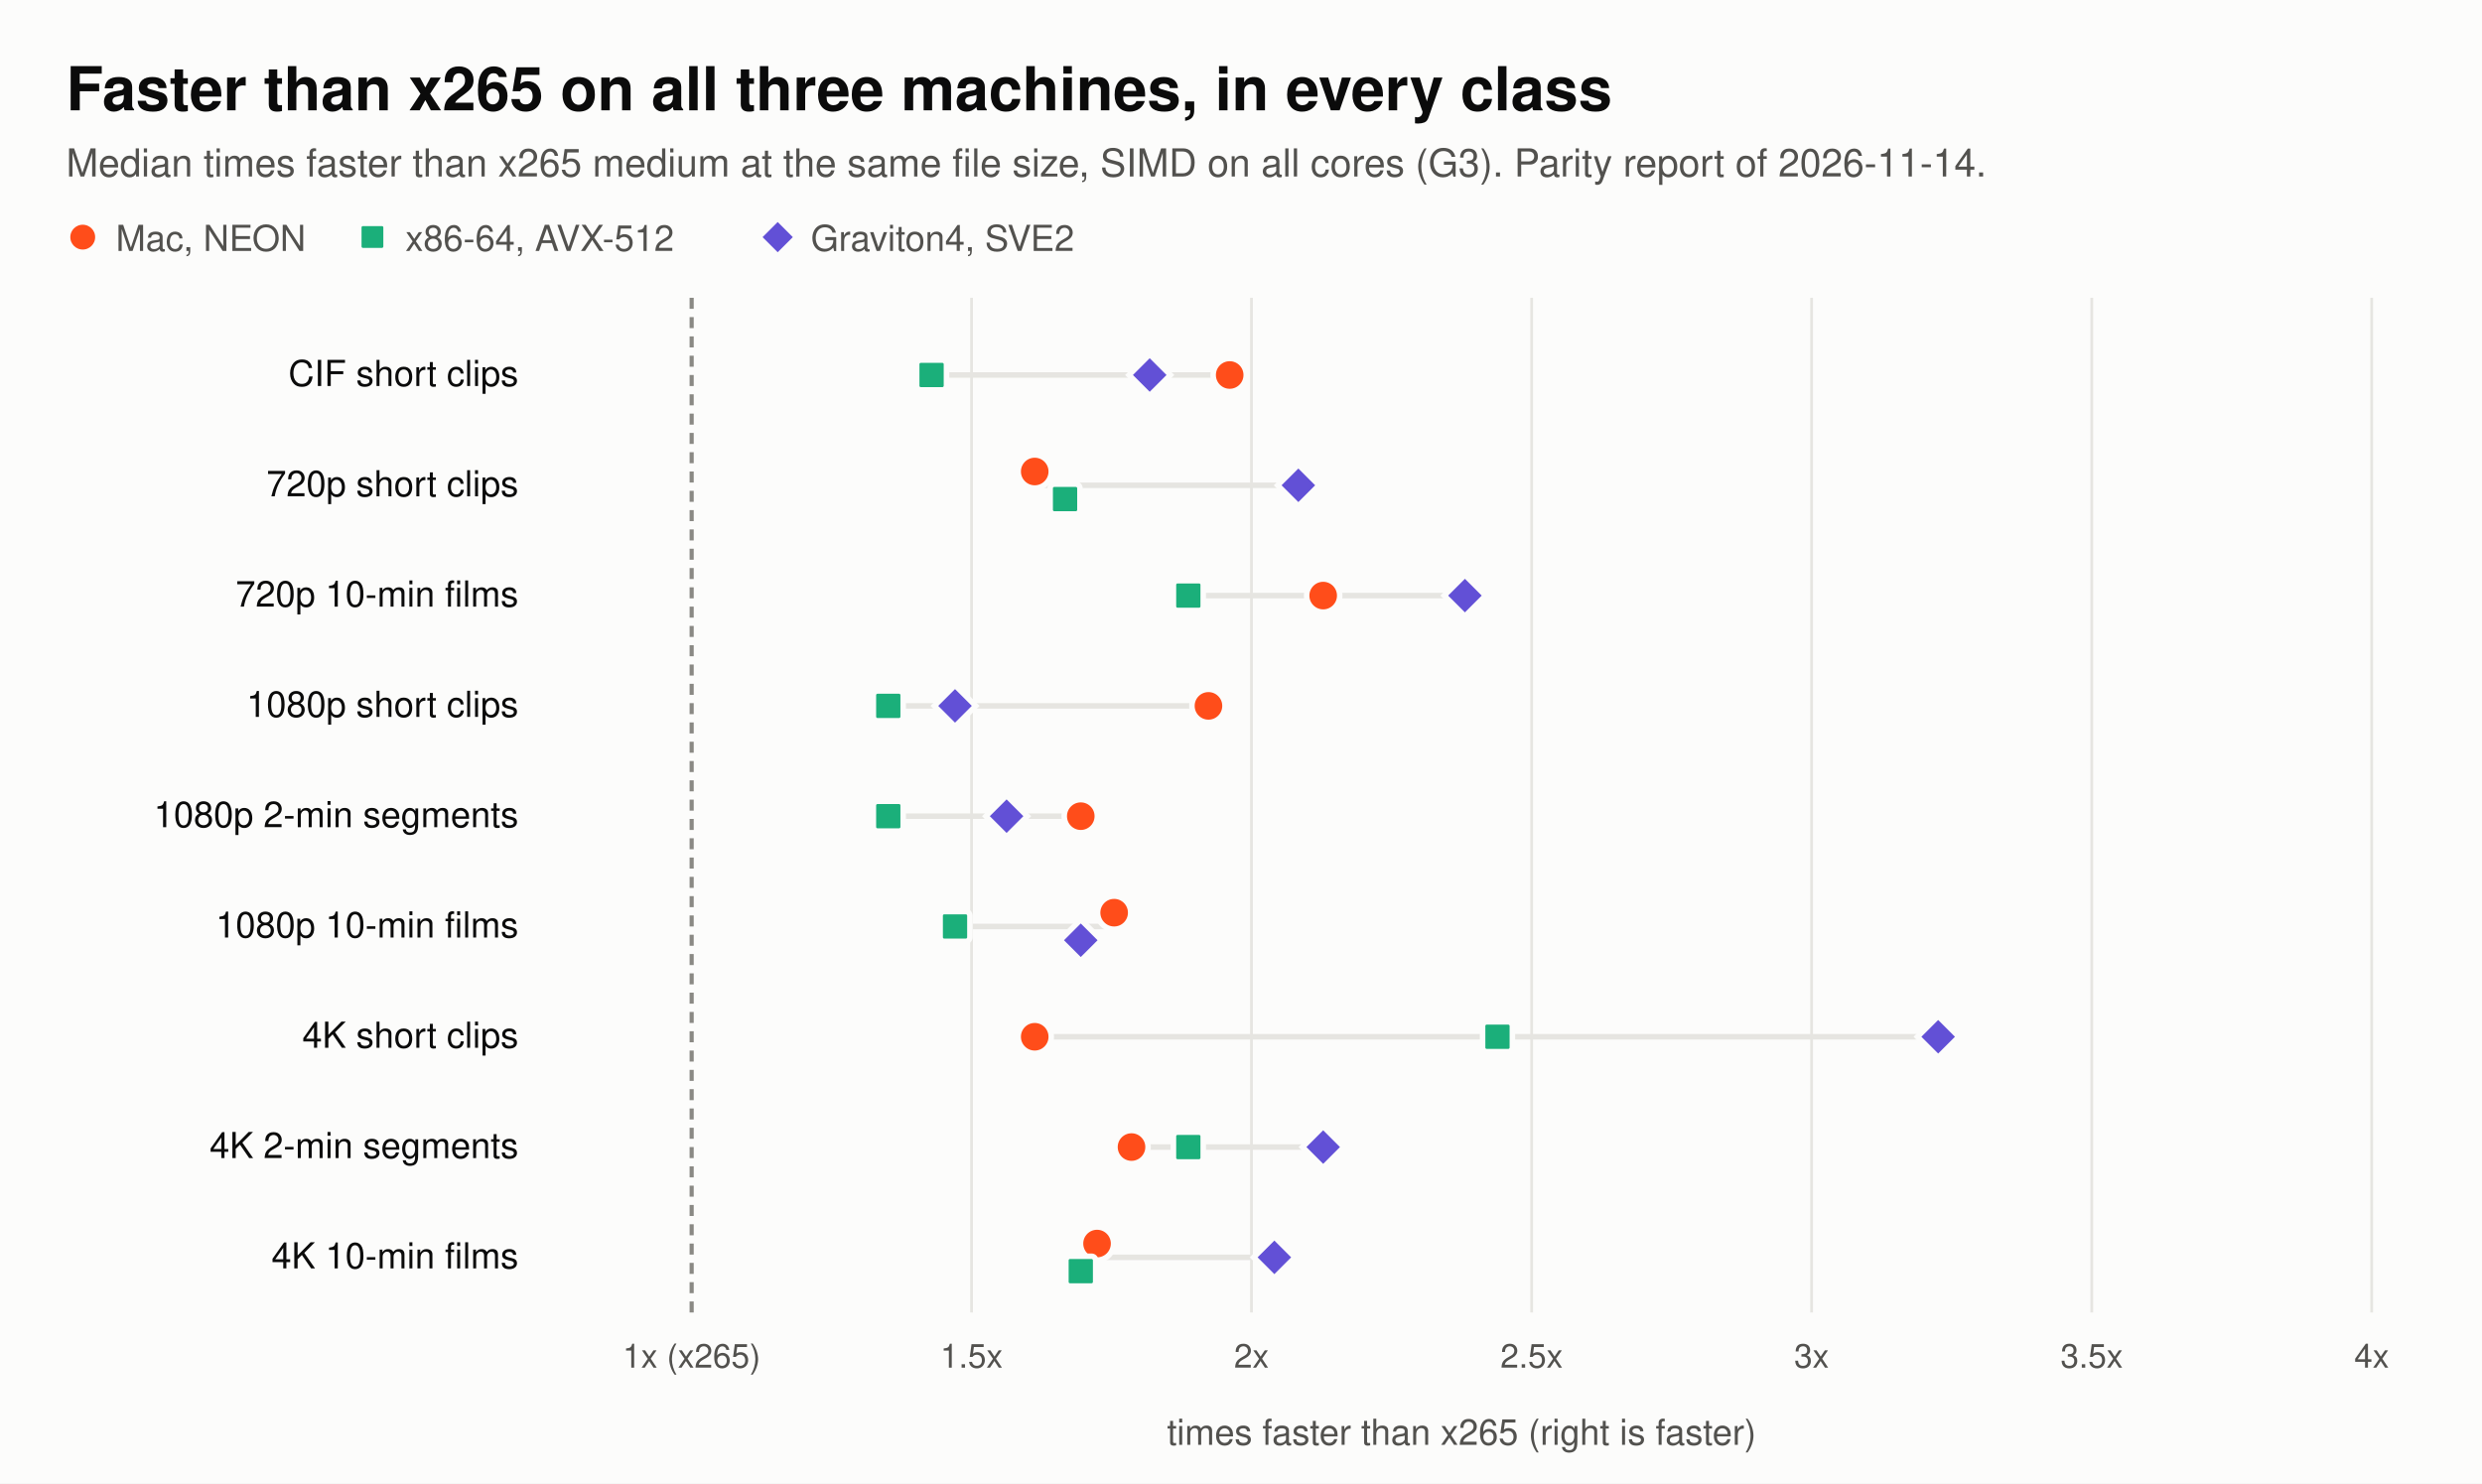
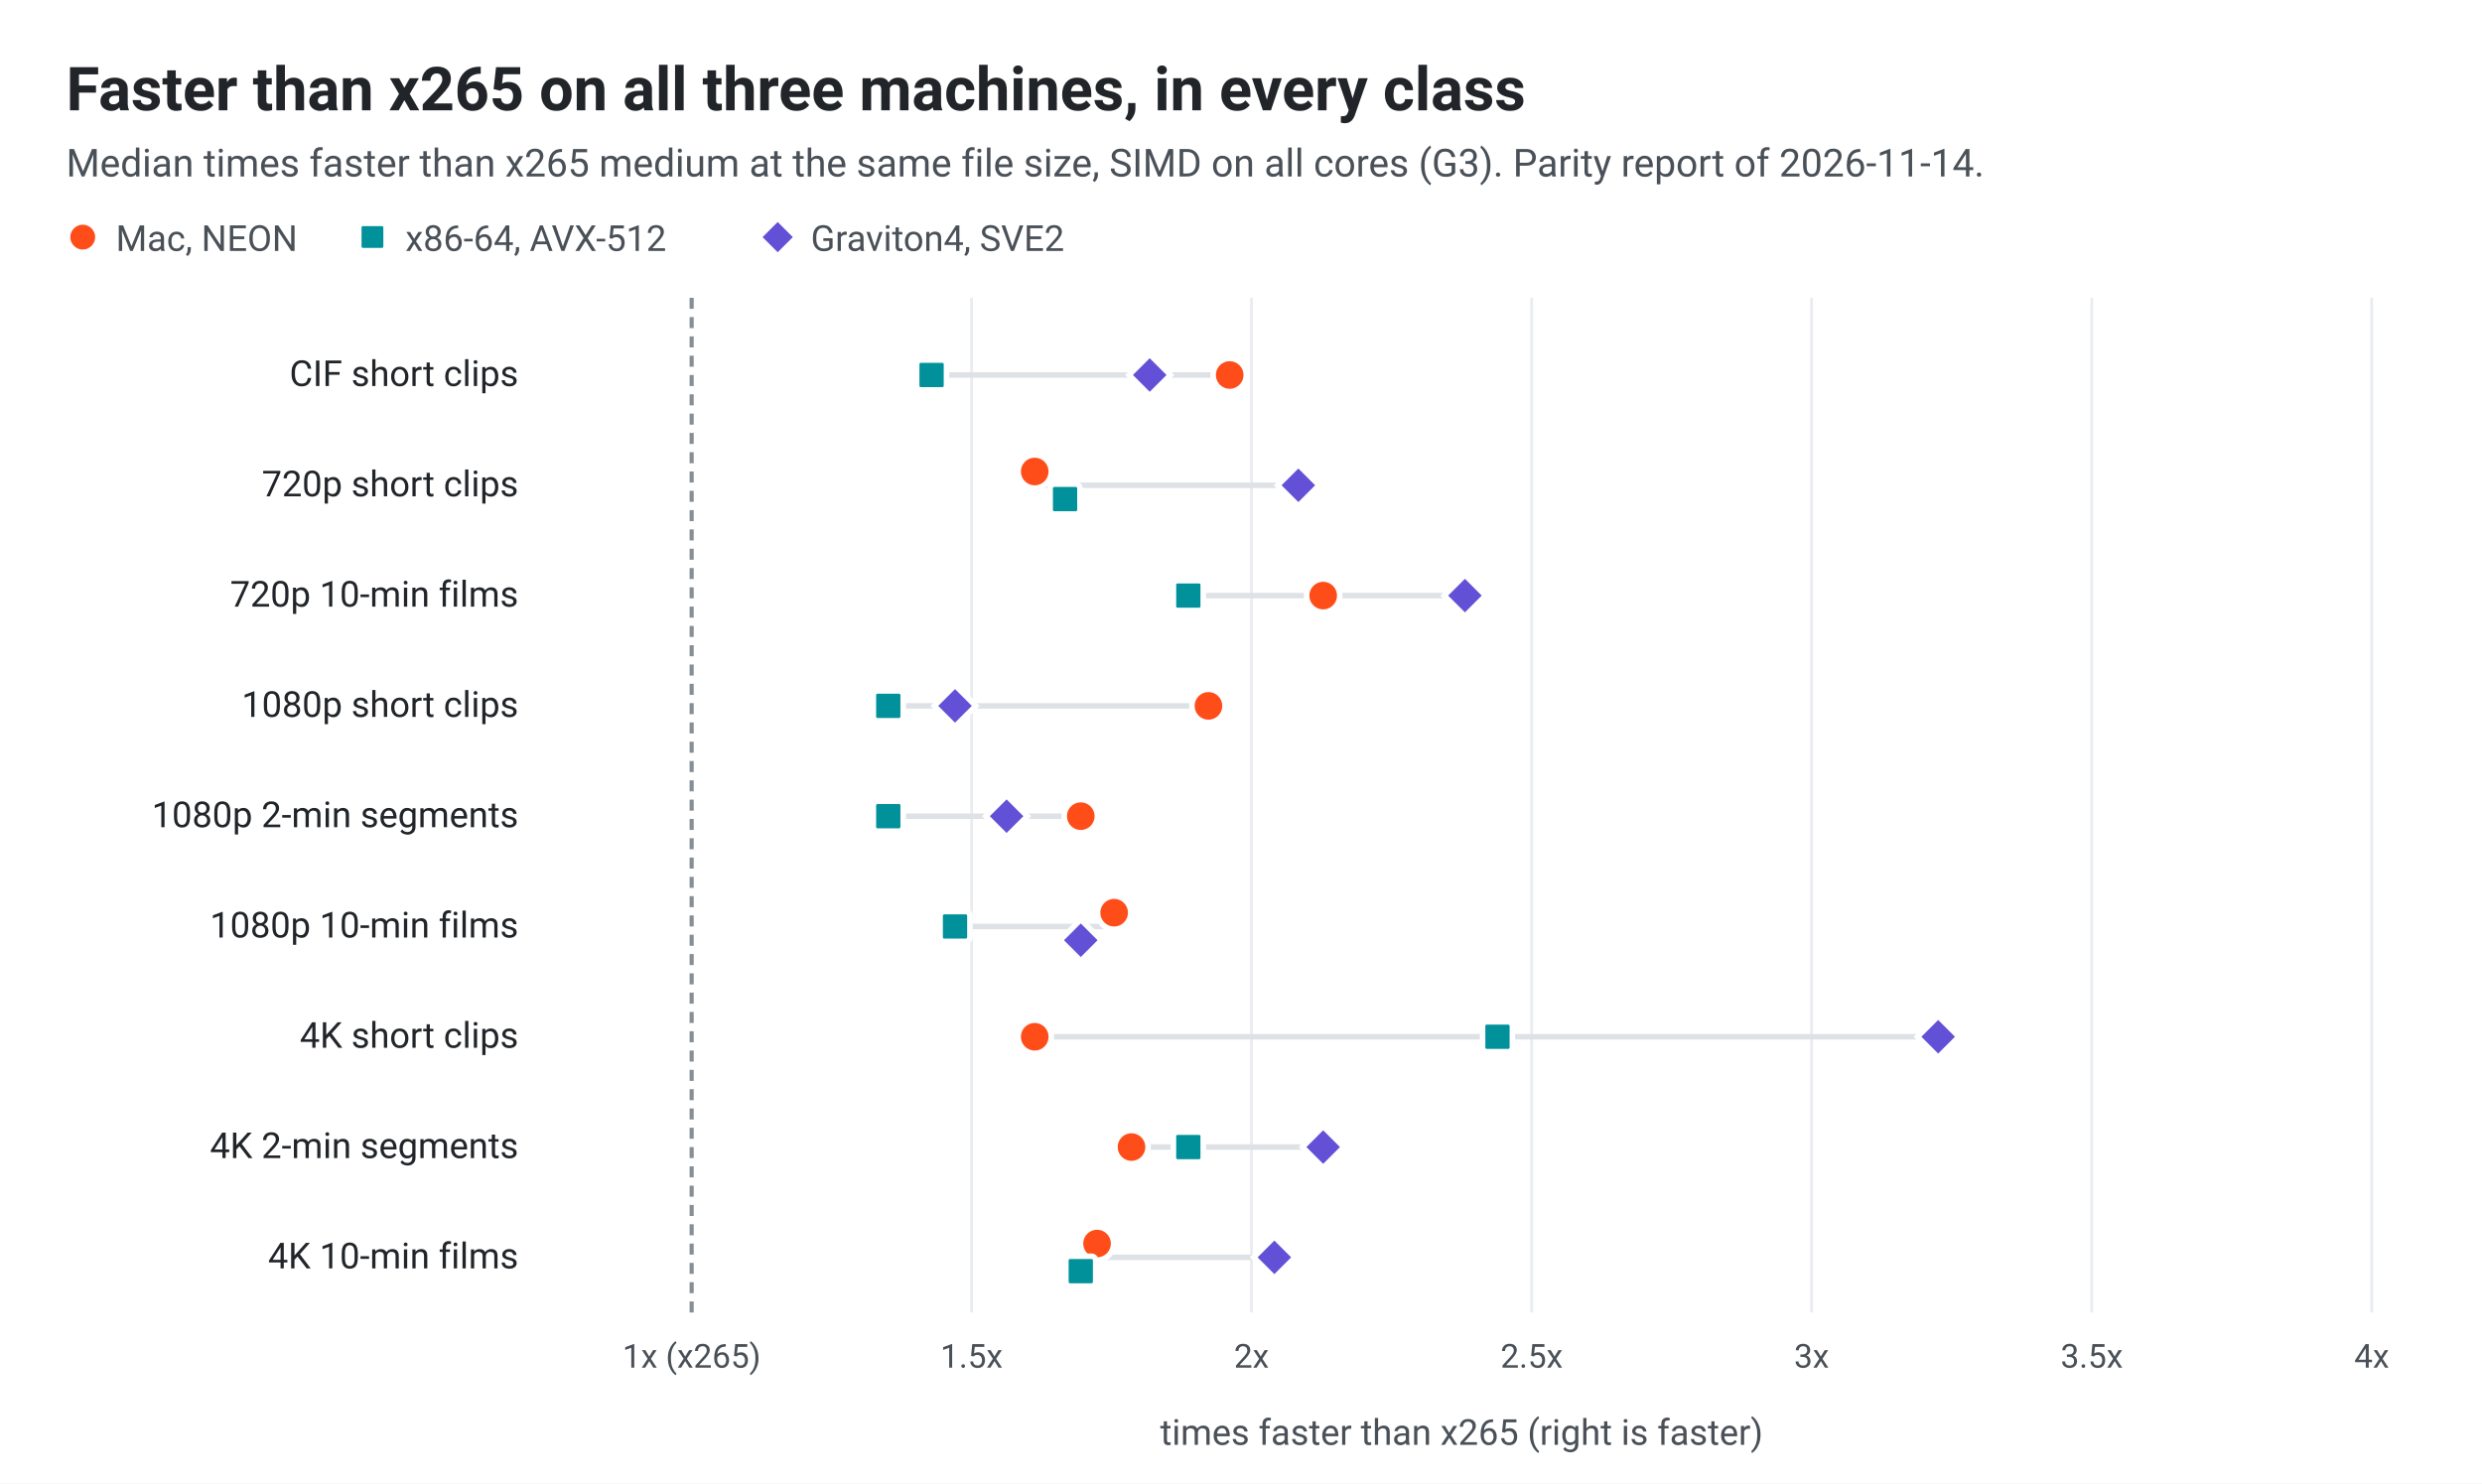
<svg xmlns="http://www.w3.org/2000/svg" width="900" height="538" viewBox="0 0 900 538" role="img">
  <style>
- .bg{fill:#fcfcfb}.t1{fill:#0b0b0b}.t2{fill:#52514e}.grid{stroke:#e6e5e1}
- .base{stroke:#8a8984}.ring{stroke:#fcfcfb}.med{stroke:#0b0b0b}
- .s1{fill:#ff4d1a}.s2{fill:#1baf7a}.s3{fill:#6250d6}.sx{fill:#8a8984}
- .l1{stroke:#ff4d1a}.l2{stroke:#1baf7a}.l3{stroke:#6250d6}.lx{stroke:#8a8984}.span{stroke:#e6e5e1}
- text{font-family:system-ui,-apple-system,"Segoe UI",Helvetica,Arial,sans-serif}
+ .bg{fill:#ffffff}.t1{fill:#212529}.t2{fill:#495057}.grid{stroke:#e9ecef}
+ .base{stroke:#868e96}.ring{stroke:#ffffff}.med{stroke:#212529}.band{fill:#f1f3f5}
+ .s1{fill:#ff4d1a}.s2{fill:#00919a}.s3{fill:#6250d6}.sx{fill:#868e96}
+ .l1{stroke:#ff4d1a}.l2{stroke:#00919a}.l3{stroke:#6250d6}.lx{stroke:#868e96}.span{stroke:#dee2e6}
+ .note{fill:#b8330a}.wash{fill:#ffe8dc}
+ text{font-family:system-ui,-apple-system,"Segoe UI",Roboto,Helvetica,Arial,sans-serif}
@media (prefers-color-scheme:dark){
- .bg{fill:#1a1a19}.t1{fill:#f0efec}.t2{fill:#c3c2b7}.grid{stroke:#2e2e2c}
- .base{stroke:#8a8984}.ring{stroke:#1a1a19}.med{stroke:#f0efec}
- .s1{fill:#ff4d1a}.s2{fill:#199e70}.s3{fill:#9085e9}.sx{fill:#8a8984}
- .l1{stroke:#ff4d1a}.l2{stroke:#199e70}.l3{stroke:#9085e9}.lx{stroke:#8a8984}.span{stroke:#3a3a37}}
+ .bg{fill:#1b1c1e}.t1{fill:#e9ecee}.t2{fill:#b6bcc1}.grid{stroke:#2e3135}
+ .base{stroke:#8f959a}.ring{stroke:#1b1c1e}.med{stroke:#e9ecee}.band{fill:#23262a}
+ .s1{fill:#ff4d1a}.s2{fill:#12a3ad}.s3{fill:#9085e9}.sx{fill:#8f959a}
+ .l1{stroke:#ff4d1a}.l2{stroke:#12a3ad}.l3{stroke:#9085e9}.lx{stroke:#8f959a}.span{stroke:#3a3e43}
+ .note{fill:#ff8a5c}.wash{fill:#45200f}}
</style>
  <rect width="100%" height="100%" class="bg" />
  <text x="24.0" y="40.0" font-size="22" class="t1" text-anchor="start" font-weight="600">Faster than x265 on all three machines, in every class</text>
  <text x="24.0" y="64.0" font-size="14" class="t2" text-anchor="start">Median times faster than x265 medium at the same file size, SIMD on all cores (G3). Parity report of 2026-11-14.</text>
  <circle cx="30.0" cy="86.0" r="5.5" class="s1 ring" stroke-width="2" />
  <text x="42.0" y="91.0" font-size="13" class="t2" text-anchor="start">Mac, NEON</text>
  <rect x="130.1" y="81.0" width="9.9" height="9.9" rx="1.5" class="s2 ring" stroke-width="2" />
  <text x="147.0" y="91.0" font-size="13" class="t2" text-anchor="start">x86-64, AVX-512</text>
  <polygon points="282.0,79.1 288.9,86.0 282.0,92.9 275.1,86.0" class="s3 ring" stroke-width="2" />
  <text x="294.0" y="91.0" font-size="13" class="t2" text-anchor="start">Graviton4, SVE2</text>
  <line x1="250.8" y1="108" x2="250.8" y2="476" class="base" stroke-width="1.5" stroke-dasharray="4 3" />
  <text x="250.8" y="496.0" font-size="12" class="t2" text-anchor="middle">1x (x265)</text>
  <line x1="352.3" y1="108" x2="352.3" y2="476" class="grid" stroke-width="1" />
  <text x="352.3" y="496.0" font-size="12" class="t2" text-anchor="middle">1.5x</text>
  <line x1="453.8" y1="108" x2="453.8" y2="476" class="grid" stroke-width="1" />
  <text x="453.8" y="496.0" font-size="12" class="t2" text-anchor="middle">2x</text>
  <line x1="555.4" y1="108" x2="555.4" y2="476" class="grid" stroke-width="1" />
  <text x="555.4" y="496.0" font-size="12" class="t2" text-anchor="middle">2.5x</text>
  <line x1="656.9" y1="108" x2="656.9" y2="476" class="grid" stroke-width="1" />
  <text x="656.9" y="496.0" font-size="12" class="t2" text-anchor="middle">3x</text>
  <line x1="758.5" y1="108" x2="758.5" y2="476" class="grid" stroke-width="1" />
  <text x="758.5" y="496.0" font-size="12" class="t2" text-anchor="middle">3.5x</text>
  <line x1="860.0" y1="108" x2="860.0" y2="476" class="grid" stroke-width="1" />
  <text x="860.0" y="496.0" font-size="12" class="t2" text-anchor="middle">4x</text>
  <text x="530.0" y="524.0" font-size="13" class="t2" text-anchor="middle">times faster than x265 (right is faster)</text>
  <text x="188.0" y="140.0" font-size="13" class="t1" text-anchor="end">CIF short clips</text>
  <line x1="337.8" y1="136.0" x2="445.9" y2="136.0" class="span" stroke-width="2" />
  <circle cx="445.9" cy="136.0" r="6" class="s1 ring" stroke-width="2" />
  <rect x="332.4" y="130.6" width="10.8" height="10.8" rx="1.5" class="s2 ring" stroke-width="2" />
  <polygon points="416.9,128.5 424.4,136.0 416.9,143.5 409.4,136.0" class="s3 ring" stroke-width="2" />
  <text x="188.0" y="180.0" font-size="13" class="t1" text-anchor="end">720p short clips</text>
  <line x1="375.2" y1="176.0" x2="470.8" y2="176.0" class="span" stroke-width="2" />
  <circle cx="375.2" cy="171.0" r="6" class="s1 ring" stroke-width="2" />
  <rect x="380.8" y="175.6" width="10.8" height="10.8" rx="1.5" class="s2 ring" stroke-width="2" />
  <polygon points="470.8,168.5 478.3,176.0 470.8,183.5 463.3,176.0" class="s3 ring" stroke-width="2" />
  <text x="188.0" y="220.0" font-size="13" class="t1" text-anchor="end">720p 10-min films</text>
  <line x1="430.9" y1="216.0" x2="531.2" y2="216.0" class="span" stroke-width="2" />
  <circle cx="479.8" cy="216.0" r="6" class="s1 ring" stroke-width="2" />
  <rect x="425.5" y="210.6" width="10.8" height="10.8" rx="1.5" class="s2 ring" stroke-width="2" />
  <polygon points="531.2,208.5 538.7,216.0 531.2,223.5 523.7,216.0" class="s3 ring" stroke-width="2" />
  <text x="188.0" y="260.0" font-size="13" class="t1" text-anchor="end">1080p short clips</text>
  <line x1="322.1" y1="256.0" x2="438.2" y2="256.0" class="span" stroke-width="2" />
  <circle cx="438.2" cy="256.0" r="6" class="s1 ring" stroke-width="2" />
  <rect x="316.7" y="250.6" width="10.8" height="10.8" rx="1.5" class="s2 ring" stroke-width="2" />
  <polygon points="346.3,248.5 353.8,256.0 346.3,263.5 338.8,256.0" class="s3 ring" stroke-width="2" />
  <text x="188.0" y="300.0" font-size="13" class="t1" text-anchor="end">1080p 2-min segments</text>
  <line x1="322.1" y1="296.0" x2="391.9" y2="296.0" class="span" stroke-width="2" />
  <circle cx="391.9" cy="296.0" r="6" class="s1 ring" stroke-width="2" />
  <rect x="316.7" y="290.6" width="10.8" height="10.8" rx="1.5" class="s2 ring" stroke-width="2" />
  <polygon points="365.0,288.5 372.5,296.0 365.0,303.5 357.5,296.0" class="s3 ring" stroke-width="2" />
  <text x="188.0" y="340.0" font-size="13" class="t1" text-anchor="end">1080p 10-min films</text>
  <line x1="346.3" y1="336.0" x2="404.0" y2="336.0" class="span" stroke-width="2" />
  <circle cx="404.0" cy="331.0" r="6" class="s1 ring" stroke-width="2" />
  <rect x="340.9" y="330.6" width="10.8" height="10.8" rx="1.5" class="s2 ring" stroke-width="2" />
  <polygon points="391.9,333.5 399.4,341.0 391.9,348.5 384.4,341.0" class="s3 ring" stroke-width="2" />
  <text x="188.0" y="380.0" font-size="13" class="t1" text-anchor="end">4K short clips</text>
  <line x1="375.2" y1="376.0" x2="702.8" y2="376.0" class="span" stroke-width="2" />
  <circle cx="375.2" cy="376.0" r="6" class="s1 ring" stroke-width="2" />
  <rect x="537.6" y="370.6" width="10.8" height="10.8" rx="1.5" class="s2 ring" stroke-width="2" />
  <polygon points="702.8,368.5 710.3,376.0 702.8,383.5 695.3,376.0" class="s3 ring" stroke-width="2" />
  <text x="188.0" y="420.0" font-size="13" class="t1" text-anchor="end">4K 2-min segments</text>
  <line x1="410.3" y1="416.0" x2="479.8" y2="416.0" class="span" stroke-width="2" />
  <circle cx="410.3" cy="416.0" r="6" class="s1 ring" stroke-width="2" />
  <rect x="425.5" y="410.6" width="10.8" height="10.8" rx="1.5" class="s2 ring" stroke-width="2" />
  <polygon points="479.8,408.5 487.3,416.0 479.8,423.5 472.3,416.0" class="s3 ring" stroke-width="2" />
  <text x="188.0" y="460.0" font-size="13" class="t1" text-anchor="end">4K 10-min films</text>
  <line x1="391.9" y1="456.0" x2="462.1" y2="456.0" class="span" stroke-width="2" />
  <circle cx="397.8" cy="451.0" r="6" class="s1 ring" stroke-width="2" />
  <rect x="386.5" y="455.6" width="10.8" height="10.8" rx="1.5" class="s2 ring" stroke-width="2" />
  <polygon points="462.1,448.5 469.6,456.0 462.1,463.5 454.6,456.0" class="s3 ring" stroke-width="2" />
</svg>
